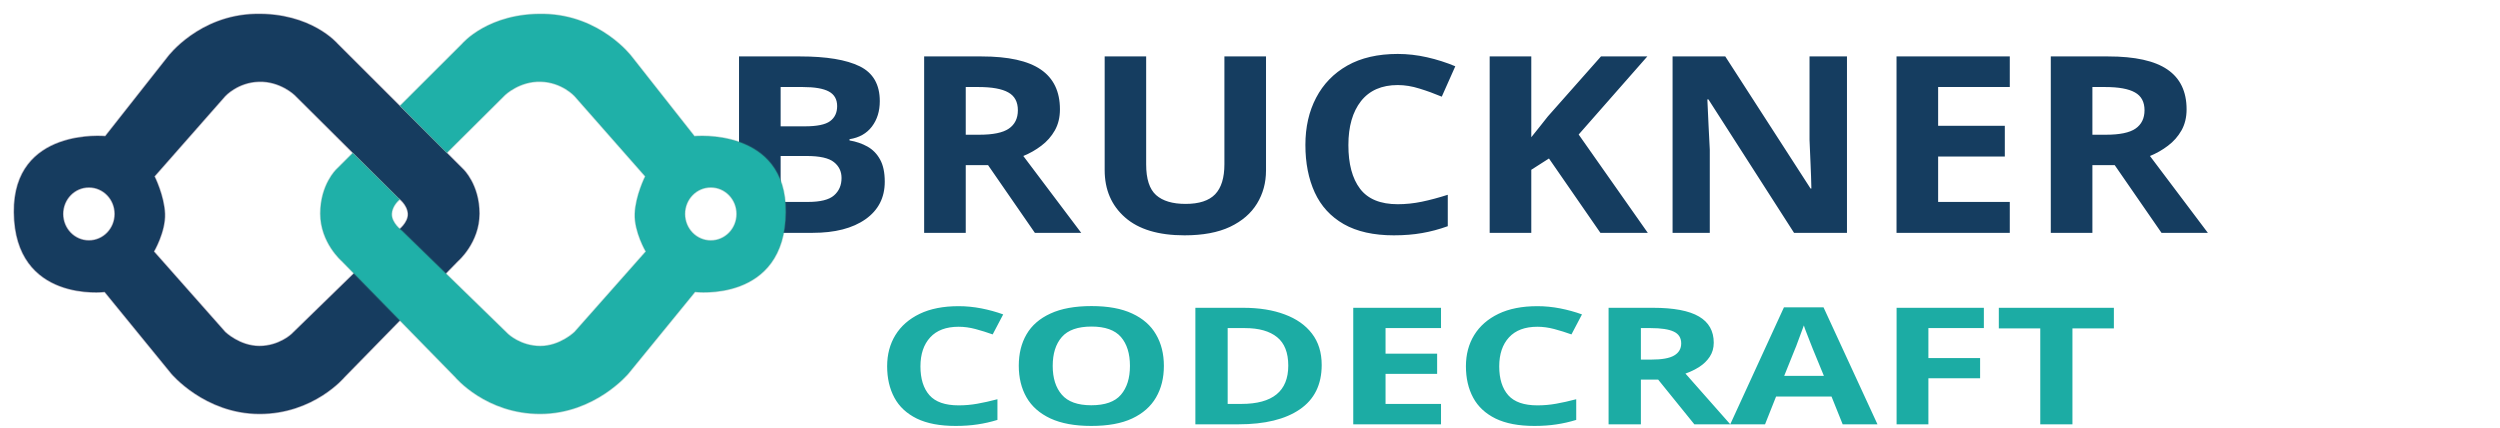
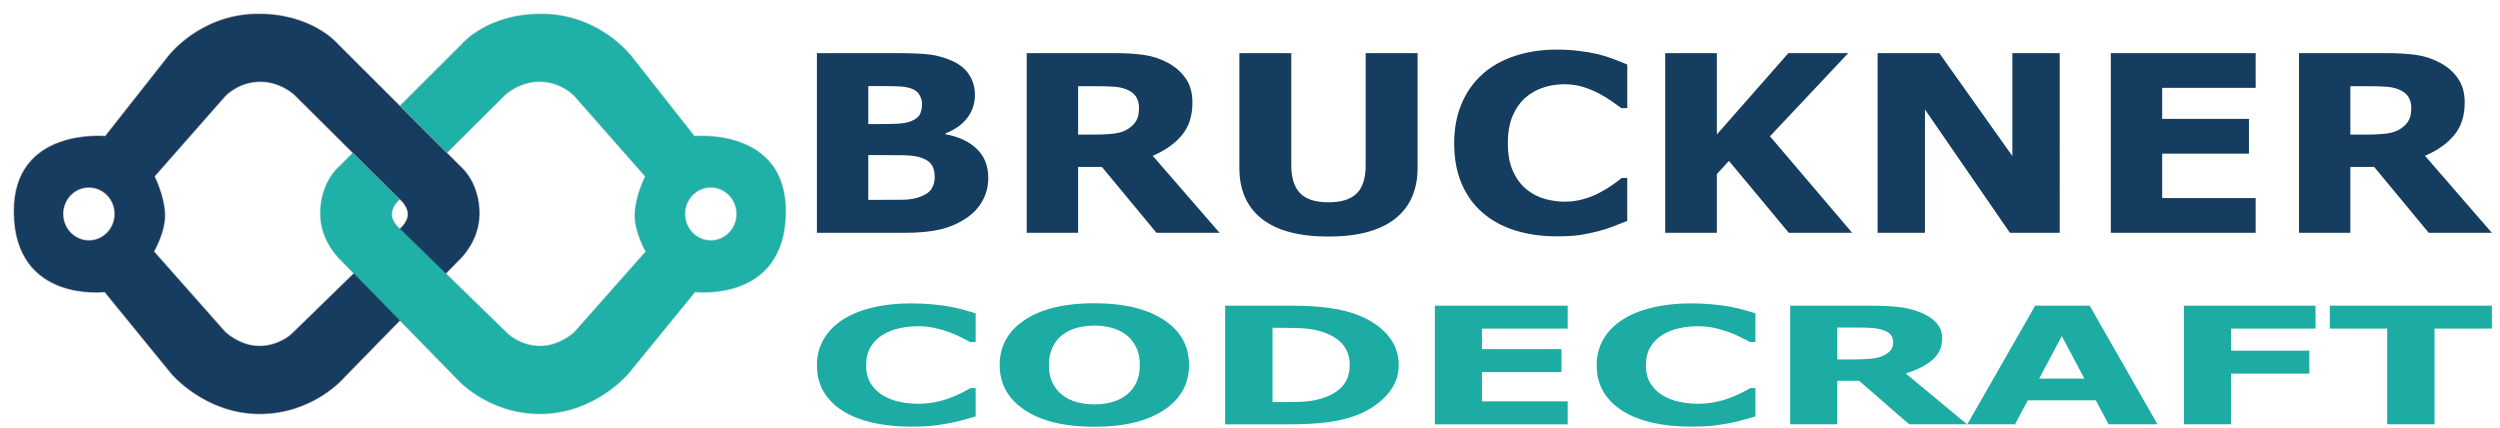
<svg xmlns="http://www.w3.org/2000/svg" width="1496" height="256" viewBox="0 0 395.816 67.733" version="1.1" id="svg1" xml:space="preserve">
  <defs id="defs1" />
-   <g id="layer2" transform="matrix(1.109355,0,0,1.109355,144.8479,-97.3428)">
+   <g id="layer2" transform="matrix(1.109355,0,0,1.109355,144.8479,-97.3428)" style="display:none">
    <text xml:space="preserve" style="font-weight:bold;font-size:37.241px;line-height:0.1;font-family:'Source Sans Pro';-inkscape-font-specification:'Source Sans Pro Bold';text-align:center;writing-mode:lr-tb;direction:ltr;text-anchor:middle;display:none;fill:#153d60;fill-opacity:1;stroke-width:0.264;stroke-linecap:round;stroke-opacity:0.345" x="98.051" y="127.708" id="text1" transform="scale(1.055658,0.9472768)">
-       <tspan id="tspan1" style="font-size:37.241px;fill:#153d60;fill-opacity:1;stroke-width:0.264" x="98.051" y="127.708">BRÜCKNER</tspan>
+       <tspan id="tspan1" style="font-size:37.241px;fill:#153d60;fill-opacity:1;stroke-width:0.264" x="0" y="0">BRÜCKNER</tspan>
    </text>
    <text xml:space="preserve" style="font-weight:bold;font-size:37.241px;line-height:0.1;font-family:'Source Sans Pro';-inkscape-font-specification:'Source Sans Pro Bold';text-align:center;writing-mode:lr-tb;direction:ltr;text-anchor:middle;display:inline;fill:#153d60;fill-opacity:1;stroke-width:0.264;stroke-linecap:round;stroke-opacity:0.345" x="98.051" y="127.708" id="text2" transform="scale(1.055658,0.9472768)">
      <tspan id="tspan2" style="font-size:37.241px;fill:#153d60;fill-opacity:1;stroke-width:0.264" x="98.051" y="127.708">BRUCKNER</tspan>
    </text>
-     <text xml:space="preserve" style="font-style:normal;font-variant:normal;font-weight:600;font-stretch:normal;font-size:26.626px;line-height:0.1;font-family:'Source Sans Pro';-inkscape-font-specification:'Source Sans Pro Semi-Bold';text-align:center;writing-mode:lr-tb;direction:ltr;text-anchor:middle;fill:#1caca4;fill-opacity:1;stroke-width:0.286;stroke-linecap:round;stroke-opacity:0.345" x="89.887" y="169.592" id="text3" transform="scale(1.143552,0.8744682)">
-       <tspan id="tspan3" style="font-style:normal;font-variant:normal;font-weight:600;font-stretch:normal;font-size:26.626px;font-family:'Source Sans Pro';-inkscape-font-specification:'Source Sans Pro Semi-Bold';fill:#1caca4;fill-opacity:1;stroke-width:0.286" x="89.887" y="169.592">CODECRAFT</tspan>
+     <text xml:space="preserve" style="font-style:normal;font-variant:normal;font-weight:600;font-stretch:normal;font-size:28.972px;line-height:0.1;font-family:'Source Sans Pro';-inkscape-font-specification:'Source Sans Pro Semi-Bold';text-align:center;writing-mode:lr-tb;direction:ltr;text-anchor:middle;fill:#1caca4;fill-opacity:1;stroke-width:0.311;stroke-linecap:round;stroke-opacity:0.345" x="84.38" y="184.539" id="text3" transform="scale(1.244339,0.8036393)">
+       <tspan id="tspan3" style="font-style:normal;font-variant:normal;font-weight:600;font-stretch:normal;font-size:28.972px;font-family:'Source Sans Pro';-inkscape-font-specification:'Source Sans Pro Semi-Bold';fill:#1caca4;fill-opacity:1;stroke-width:0.311" x="84.38" y="184.539">CODECRAFT</tspan>
    </text>
+   </g>
+   <g id="g6" transform="matrix(1.109355,0,0,1.109355,144.8479,-97.3428)">
+     <path d="m 9.921,119.416 q 0,1.964 -0.8,3.51 -0.782,1.546 -2.164,2.564 -1.6,1.2 -3.528,1.709 -1.909,0.509 -4.855,0.509 H -13.245 v -27.076 h 10.51 q 3.273,0 4.782,0.218 1.527,0.218 3.019,0.964 1.546,0.782 2.291,2.109 0.764,1.309 0.764,3 0,1.964 -1.036,3.473 -1.036,1.491 -2.928,2.328 v 0.145 q 2.655,0.527 4.201,2.182 1.564,1.655 1.564,4.364 z M 0.975,108.288 q 0,-0.673 -0.345,-1.346 -0.327,-0.673 -1.182,-1 -0.764,-0.291 -1.909,-0.309 -1.127,-0.036 -3.182,-0.036 h -0.655 v 5.728 h 1.091 q 1.655,0 2.819,-0.055 1.164,-0.054 1.837,-0.364 0.946,-0.418 1.237,-1.073 0.291,-0.673 0.291,-1.546 z m 1.709,11.02 q 0,-1.291 -0.509,-1.982 -0.491,-0.709 -1.691,-1.055 -0.818,-0.236 -2.255,-0.255 -1.437,-0.018 -3,-0.018 h -1.527 v 6.746 h 0.509 q 2.946,0 4.219,-0.018 1.273,-0.018 2.346,-0.473 1.091,-0.455 1.491,-1.2 0.418,-0.764 0.418,-1.746 z M 30.306,108.924 q 0,-1.018 -0.418,-1.746 -0.418,-0.727 -1.437,-1.146 -0.709,-0.291 -1.655,-0.345 -0.946,-0.073 -2.2,-0.073 H 22.068 v 7.292 h 2.146 q 1.673,0 2.8,-0.164 1.127,-0.164 1.891,-0.746 0.727,-0.564 1.055,-1.237 0.345,-0.691 0.345,-1.837 z m 10.892,18.784 h -8.528 L 25.287,117.78 h -3.219 v 9.929 h -6.946 v -27.076 h 11.711 q 2.4,0 4.128,0.273 1.727,0.273 3.237,1.182 1.527,0.909 2.418,2.364 0.909,1.437 0.909,3.619 0,3 -1.4,4.892 -1.382,1.891 -3.964,3.146 z m 26.767,-9.801 q 0,5.019 -3.055,7.692 -3.055,2.673 -9.001,2.673 -5.946,0 -9.001,-2.673 -3.037,-2.673 -3.037,-7.674 v -17.293 h 7.019 v 16.893 q 0,2.819 1.182,4.201 1.182,1.382 3.837,1.382 2.619,0 3.819,-1.327 1.218,-1.327 1.218,-4.255 V 100.632 H 67.965 Z M 63.51,97.595 h -5.401 v -4.964 h 5.401 z m -9.765,0 H 48.345 v -4.964 h 5.401 z M 86.731,128.236 q -3.019,0 -5.583,-0.891 -2.546,-0.891 -4.382,-2.655 -1.837,-1.764 -2.855,-4.401 -1,-2.637 -1,-6.092 0,-3.219 0.964,-5.837 0.964,-2.619 2.8,-4.491 1.764,-1.8 4.364,-2.782 2.619,-0.982 5.71,-0.982 1.709,0 3.073,0.2 1.382,0.182 2.546,0.491 1.218,0.345 2.2,0.782 1,0.418 1.746,0.782 v 6.564 h -0.8 q -0.509,-0.436 -1.291,-1.036 -0.764,-0.6 -1.746,-1.182 -1,-0.582 -2.164,-0.982 -1.164,-0.4 -2.491,-0.4 -1.473,0 -2.8,0.473 -1.327,0.455 -2.455,1.527 -1.073,1.036 -1.746,2.746 -0.655,1.709 -0.655,4.146 0,2.546 0.709,4.255 0.727,1.709 1.818,2.691 1.109,1 2.473,1.437 1.364,0.418 2.691,0.418 1.273,0 2.509,-0.382 1.255,-0.382 2.309,-1.036 0.891,-0.527 1.655,-1.127 0.764,-0.6 1.255,-1.036 h 0.727 v 6.474 q -1.018,0.455 -1.946,0.855 -0.927,0.4 -1.946,0.691 -1.327,0.382 -2.491,0.582 -1.164,0.2 -3.2,0.2 z m 39.987,-0.527 h -8.565 l -8.092,-10.838 -1.637,1.982 v 8.856 h -6.983 v -27.076 h 6.983 v 12.256 l 9.674,-12.256 h 8.092 l -10.583,12.529 z m 28.058,0 h -6.728 l -11.492,-18.584 v 18.584 h -6.401 v -27.076 h 8.347 l 9.874,15.511 v -15.511 h 6.401 z m 26.494,0 h -19.584 v -27.076 h 19.584 v 5.237 h -12.638 v 4.673 h 11.729 v 5.237 h -11.729 v 6.692 h 12.638 z m 21.039,-18.784 q 0,-1.018 -0.418,-1.746 -0.418,-0.727 -1.437,-1.146 -0.709,-0.291 -1.655,-0.345 -0.946,-0.073 -2.2,-0.073 h -2.528 v 7.292 h 2.146 q 1.673,0 2.8,-0.164 1.127,-0.164 1.891,-0.746 0.727,-0.564 1.055,-1.237 0.345,-0.691 0.345,-1.837 z m 10.892,18.784 h -8.528 l -7.383,-9.929 h -3.219 v 9.929 h -6.946 v -27.076 h 11.711 q 2.4,0 4.128,0.273 1.728,0.273 3.237,1.182 1.527,0.909 2.418,2.364 0.909,1.437 0.909,3.619 0,3 -1.4,4.892 -1.382,1.891 -3.964,3.146 z" id="text4" style="font-weight:bold;font-size:37.241px;line-height:0.1;font-family:'Source Sans Pro';-inkscape-font-specification:'Source Sans Pro Bold';text-align:center;text-anchor:middle;display:none;fill:#153d60;stroke-width:0.264;stroke-linecap:round;stroke-opacity:0.345" transform="scale(1.055658,0.9472768)" aria-label="BRÜCKNER" />
+     <path d="m 9.921,119.416 q 0,1.964 -0.8,3.51 -0.782,1.546 -2.164,2.564 -1.6,1.2 -3.528,1.709 -1.909,0.509 -4.855,0.509 H -13.245 v -27.076 h 10.51 q 3.273,0 4.782,0.218 1.527,0.218 3.019,0.964 1.546,0.782 2.291,2.109 0.764,1.309 0.764,3 0,1.964 -1.036,3.473 -1.036,1.491 -2.928,2.328 v 0.145 q 2.655,0.527 4.201,2.182 1.564,1.655 1.564,4.364 z M 0.975,108.288 q 0,-0.673 -0.345,-1.346 -0.327,-0.673 -1.182,-1 -0.764,-0.291 -1.909,-0.309 -1.127,-0.036 -3.182,-0.036 h -0.655 v 5.728 h 1.091 q 1.655,0 2.819,-0.055 1.164,-0.054 1.837,-0.364 0.946,-0.418 1.237,-1.073 0.291,-0.673 0.291,-1.546 z m 1.709,11.02 q 0,-1.291 -0.509,-1.982 -0.491,-0.709 -1.691,-1.055 -0.818,-0.236 -2.255,-0.255 -1.437,-0.018 -3,-0.018 h -1.527 v 6.746 h 0.509 q 2.946,0 4.219,-0.018 1.273,-0.018 2.346,-0.473 1.091,-0.455 1.491,-1.2 0.418,-0.764 0.418,-1.746 z M 30.306,108.924 q 0,-1.018 -0.418,-1.746 -0.418,-0.727 -1.437,-1.146 -0.709,-0.291 -1.655,-0.345 -0.946,-0.073 -2.2,-0.073 H 22.068 v 7.292 h 2.146 q 1.673,0 2.8,-0.164 1.127,-0.164 1.891,-0.746 0.727,-0.564 1.055,-1.237 0.345,-0.691 0.345,-1.837 z m 10.892,18.784 h -8.528 L 25.287,117.78 h -3.219 v 9.929 h -6.946 v -27.076 h 11.711 q 2.4,0 4.128,0.273 1.727,0.273 3.237,1.182 1.527,0.909 2.418,2.364 0.909,1.437 0.909,3.619 0,3 -1.4,4.892 -1.382,1.891 -3.964,3.146 z m 26.767,-9.801 q 0,5.019 -3.055,7.692 -3.055,2.673 -9.001,2.673 -5.946,0 -9.001,-2.673 -3.037,-2.673 -3.037,-7.674 v -17.293 h 7.019 v 16.893 q 0,2.819 1.182,4.201 1.182,1.382 3.837,1.382 2.619,0 3.819,-1.327 1.218,-1.327 1.218,-4.255 v -16.893 h 7.019 z m 18.766,10.329 q -3.019,0 -5.583,-0.891 -2.546,-0.891 -4.382,-2.655 -1.837,-1.764 -2.855,-4.401 -1,-2.637 -1,-6.092 0,-3.219 0.964,-5.837 0.964,-2.619 2.8,-4.491 1.764,-1.8 4.364,-2.782 2.619,-0.982 5.71,-0.982 1.709,0 3.073,0.2 1.382,0.182 2.546,0.491 1.218,0.345 2.2,0.782 1,0.418 1.746,0.782 v 6.564 h -0.8 q -0.509,-0.436 -1.291,-1.036 -0.764,-0.6 -1.746,-1.182 -1,-0.582 -2.164,-0.982 -1.164,-0.4 -2.491,-0.4 -1.473,0 -2.8,0.473 -1.327,0.455 -2.455,1.527 -1.073,1.036 -1.746,2.746 -0.655,1.709 -0.655,4.146 0,2.546 0.709,4.255 0.727,1.709 1.818,2.691 1.109,1 2.473,1.437 1.364,0.418 2.691,0.418 1.273,0 2.509,-0.382 1.255,-0.382 2.309,-1.036 0.891,-0.527 1.655,-1.127 0.764,-0.6 1.255,-1.036 h 0.727 v 6.474 q -1.018,0.455 -1.946,0.855 -0.927,0.4 -1.946,0.691 -1.327,0.382 -2.491,0.582 -1.164,0.2 -3.2,0.2 z m 39.987,-0.527 h -8.565 l -8.092,-10.838 -1.637,1.982 v 8.856 h -6.983 v -27.076 h 6.983 v 12.256 l 9.674,-12.256 h 8.092 l -10.583,12.529 z m 28.058,0 h -6.728 l -11.492,-18.584 v 18.584 h -6.401 v -27.076 h 8.347 l 9.874,15.511 v -15.511 h 6.401 z m 26.494,0 h -19.584 v -27.076 h 19.584 v 5.237 h -12.638 v 4.673 h 11.729 v 5.237 h -11.729 v 6.692 h 12.638 z m 21.039,-18.784 q 0,-1.018 -0.418,-1.746 -0.418,-0.727 -1.437,-1.146 -0.709,-0.291 -1.655,-0.345 -0.946,-0.073 -2.2,-0.073 h -2.528 v 7.292 h 2.146 q 1.673,0 2.8,-0.164 1.127,-0.164 1.891,-0.746 0.727,-0.564 1.055,-1.237 0.345,-0.691 0.345,-1.837 z m 10.892,18.784 h -8.528 l -7.383,-9.929 h -3.219 v 9.929 h -6.946 v -27.076 h 11.711 q 2.4,0 4.128,0.273 1.728,0.273 3.237,1.182 1.527,0.909 2.418,2.364 0.909,1.437 0.909,3.619 0,3 -1.4,4.892 -1.382,1.891 -3.964,3.146 z" id="text5" style="font-weight:bold;font-size:37.241px;line-height:0.1;font-family:'Source Sans Pro';-inkscape-font-specification:'Source Sans Pro Bold';text-align:center;text-anchor:middle;fill:#153d60;stroke-width:0.264;stroke-linecap:round;stroke-opacity:0.345" transform="scale(1.055658,0.9472768)" aria-label="BRUCKNER" />
+     <path d="m -0.485,184.949 q -2.348,0 -4.343,-0.693 -1.981,-0.693 -3.409,-2.065 -1.429,-1.372 -2.221,-3.423 -0.778,-2.051 -0.778,-4.739 0,-2.504 0.75,-4.541 0.75,-2.037 2.179,-3.494 1.372,-1.401 3.395,-2.164 2.037,-0.764 4.442,-0.764 1.33,0 2.391,0.156 1.075,0.141 1.981,0.382 0.948,0.269 1.712,0.608 0.778,0.325 1.358,0.608 v 5.107 H 6.348 q -0.396,-0.34 -1.004,-0.806 -0.594,-0.467 -1.358,-0.92 -0.778,-0.453 -1.683,-0.764 -0.905,-0.311 -1.938,-0.311 -1.146,0 -2.179,0.368 -1.033,0.354 -1.91,1.188 -0.835,0.806 -1.358,2.136 -0.509,1.33 -0.509,3.225 0,1.981 0.552,3.31 0.566,1.33 1.415,2.094 0.863,0.778 1.924,1.118 1.061,0.325 2.094,0.325 0.99,0 1.952,-0.297 0.976,-0.297 1.797,-0.806 0.693,-0.41 1.287,-0.877 0.594,-0.467 0.976,-0.806 h 0.566 v 5.036 q -0.792,0.354 -1.514,0.665 -0.721,0.311 -1.514,0.538 -1.033,0.297 -1.938,0.453 -0.905,0.156 -2.49,0.156 z M 31.444,174.014 q 0,5.036 -2.886,8.007 -2.886,2.957 -7.979,2.957 -5.079,0 -7.965,-2.957 -2.886,-2.971 -2.886,-8.007 0,-5.079 2.886,-8.021 2.886,-2.957 7.965,-2.957 5.064,0 7.965,2.957 2.9,2.942 2.9,8.021 z m -7.201,5.333 q 0.792,-0.962 1.174,-2.263 0.382,-1.316 0.382,-3.084 0,-1.896 -0.439,-3.225 -0.439,-1.33 -1.146,-2.15 -0.721,-0.849 -1.669,-1.231 -0.934,-0.382 -1.952,-0.382 -1.033,0 -1.952,0.368 -0.905,0.368 -1.669,1.217 -0.707,0.792 -1.16,2.193 -0.439,1.386 -0.439,3.225 0,1.881 0.424,3.211 0.439,1.316 1.146,2.15 0.707,0.835 1.655,1.231 0.948,0.396 1.995,0.396 1.047,0 1.995,-0.396 0.948,-0.41 1.655,-1.259 z m 31.25,-5.319 q 0,2.942 -1.344,5.277 -1.344,2.32 -3.395,3.565 -1.542,0.934 -3.381,1.301 -1.839,0.368 -4.357,0.368 h -7.427 v -21.064 h 7.639 q 2.575,0 4.442,0.439 1.867,0.424 3.141,1.217 2.179,1.33 3.423,3.593 1.259,2.249 1.259,5.305 z m -5.616,-0.042 q 0,-2.08 -0.764,-3.551 -0.75,-1.485 -2.391,-2.32 -0.835,-0.41 -1.712,-0.552 -0.863,-0.156 -2.617,-0.156 h -1.372 v 13.185 h 1.372 q 1.938,0 2.843,-0.17 0.905,-0.184 1.768,-0.651 1.485,-0.849 2.179,-2.263 0.693,-1.429 0.693,-3.522 z M 74.874,184.539 H 59.638 V 163.475 H 74.874 v 4.074 h -9.832 v 3.636 h 9.125 v 4.074 h -9.125 v 5.206 h 9.832 z m 14.076,0.41 q -2.348,0 -4.343,-0.693 -1.981,-0.693 -3.409,-2.065 -1.429,-1.372 -2.221,-3.423 -0.778,-2.051 -0.778,-4.739 0,-2.504 0.75,-4.541 0.75,-2.037 2.179,-3.494 1.372,-1.401 3.395,-2.164 2.037,-0.764 4.442,-0.764 1.33,0 2.391,0.156 1.075,0.141 1.981,0.382 0.948,0.269 1.712,0.608 0.778,0.325 1.358,0.608 v 5.107 h -0.622 q -0.396,-0.34 -1.004,-0.806 -0.594,-0.467 -1.358,-0.92 -0.778,-0.453 -1.683,-0.764 -0.905,-0.311 -1.938,-0.311 -1.146,0 -2.179,0.368 -1.033,0.354 -1.91,1.188 -0.835,0.806 -1.358,2.136 -0.509,1.33 -0.509,3.225 0,1.981 0.552,3.31 0.566,1.33 1.415,2.094 0.863,0.778 1.924,1.118 1.061,0.325 2.094,0.325 0.99,0 1.952,-0.297 0.976,-0.297 1.797,-0.806 0.693,-0.41 1.287,-0.877 0.594,-0.467 0.976,-0.806 h 0.566 v 5.036 q -0.792,0.354 -1.514,0.665 -0.721,0.311 -1.514,0.538 -1.033,0.297 -1.938,0.453 -0.905,0.156 -2.49,0.156 z m 23.257,-15.024 q 0,-0.792 -0.325,-1.358 -0.325,-0.566 -1.118,-0.891 -0.552,-0.226 -1.287,-0.269 -0.736,-0.057 -1.712,-0.057 h -1.966 v 5.673 h 1.669 q 1.301,0 2.179,-0.127 0.877,-0.127 1.471,-0.58 0.566,-0.439 0.821,-0.962 0.269,-0.538 0.269,-1.429 z m 8.474,14.613 h -6.635 l -5.744,-7.724 h -2.504 v 7.724 h -5.404 v -21.064 h 9.11 q 1.867,0 3.211,0.212 1.344,0.212 2.518,0.92 1.188,0.707 1.881,1.839 0.707,1.118 0.707,2.815 0,2.334 -1.089,3.805 -1.075,1.471 -3.084,2.447 z m 21.842,0 h -5.616 l -1.457,-4.258 h -7.809 l -1.457,4.258 h -5.475 l 7.781,-21.064 h 6.253 z m -8.389,-8.12 -2.589,-7.554 -2.589,7.554 z m 26.511,-8.87 h -9.69 v 3.919 h 8.983 v 4.074 h -8.983 v 8.997 h -5.404 v -21.064 h 15.094 z m 20.23,0 h -6.578 v 16.99 h -5.432 v -16.99 h -6.578 v -4.074 h 18.589 z" id="text6" style="font-weight:600;font-size:28.972px;line-height:0.1;font-family:'Source Sans Pro';-inkscape-font-specification:'Source Sans Pro Semi-Bold';text-align:center;text-anchor:middle;fill:#1caca4;stroke-width:0.311;stroke-linecap:round;stroke-opacity:0.345" transform="scale(1.244339,0.8036393)" aria-label="CODECRAFT" />
  </g>
  <g id="layer3" style="display:inline" transform="matrix(0.9412972,0,0,0.9412972,-33.72125,-7.296305)">
    <path id="path3" style="display:inline;fill:#163c5f;fill-opacity:1;stroke:#152147;stroke-width:0.25;stroke-linecap:round;stroke-opacity:0.35" d="m 78.74,10.133 c -9.447,0.238 -14.622,7.126 -14.622,7.126 L 53.541,30.685 c 0,0 -15.47,-1.502 -15.342,12.758 0.136,15.24 15.243,13.384 15.243,13.384 l 11.215,13.739 c 0,0 5.599,6.733 14.76,6.769 9.161,0.036 14.331,-6.175 14.331,-6.175 L 112.834,51.645 c 0,0 3.595,-3.085 3.599,-7.958 0.004,-4.872 -2.693,-7.434 -2.693,-7.434 L 92.586,15.141 c 0,0 -4.399,-5.246 -13.846,-5.008 z m 0.654,11.327 c 3.597,-0.095 6.021,2.262 6.021,2.262 L 102.811,41.012 c 0,0 1.542,1.073 1.652,2.658 0.109,1.584 -1.707,2.892 -1.707,2.892 L 84.888,63.96 c 0,0 -2.121,2.031 -5.447,2.024 -3.326,-0.007 -5.758,-2.371 -5.758,-2.371 L 61.685,50.06 c 0,0 1.955,-3.303 1.849,-6.34 -0.106,-3.037 -1.75,-6.307 -1.75,-6.307 L 73.671,23.908 c 0,0 2.125,-2.352 5.722,-2.447 z M 50.779,39.246 c 2.412,-1.18e-4 4.367,2.011 4.367,4.491 -6.1e-5,2.48 -1.955,4.491 -4.367,4.491 -2.412,-1.76e-4 -4.367,-2.011 -4.367,-4.491 -2.17e-4,-2.48 1.955,-4.491 4.367,-4.491 z" />
    <path id="path4" style="display:inline;fill:#1fb0a8;fill-opacity:1;stroke:#309a93;stroke-width:0.25;stroke-linecap:round;stroke-opacity:0.35" d="m 127.421,10.133 c -9.447,-0.238 -13.847,5.008 -13.847,5.008 l -10.436,10.415 7.84,7.873 9.767,-9.707 c 0,0 2.425,-2.357 6.021,-2.262 3.597,0.095 5.722,2.447 5.722,2.447 l 11.887,13.506 c 0,0 -1.644,3.27 -1.75,6.307 -0.106,3.037 1.849,6.34 1.849,6.34 l -11.999,13.553 c 0,0 -2.433,2.364 -5.758,2.371 -3.326,0.007 -5.447,-2.024 -5.447,-2.024 L 103.405,46.562 c 0,0 -1.816,-1.307 -1.707,-2.892 0.076,-1.105 0.849,-1.961 1.31,-2.378 l -7.842,-7.777 -2.745,2.739 c 0,0 -2.697,2.561 -2.693,7.434 0.004,4.872 3.599,7.958 3.599,7.958 L 112.412,71.16 c 0,0 5.17,6.211 14.331,6.175 9.162,-0.036 14.76,-6.769 14.76,-6.769 l 11.215,-13.739 c 0,0 15.106,1.856 15.242,-13.384 0.128,-14.259 -15.342,-12.758 -15.342,-12.758 L 142.043,17.259 c 0,0 -5.175,-6.888 -14.622,-7.126 z m 27.96,29.113 c 2.412,1.76e-4 4.367,2.011 4.367,4.491 -6e-5,2.48 -1.955,4.491 -4.367,4.491 -2.412,1.18e-4 -4.367,-2.01 -4.367,-4.491 -2.1e-4,-2.48 1.955,-4.491 4.367,-4.491 z" />
  </g>
</svg>
